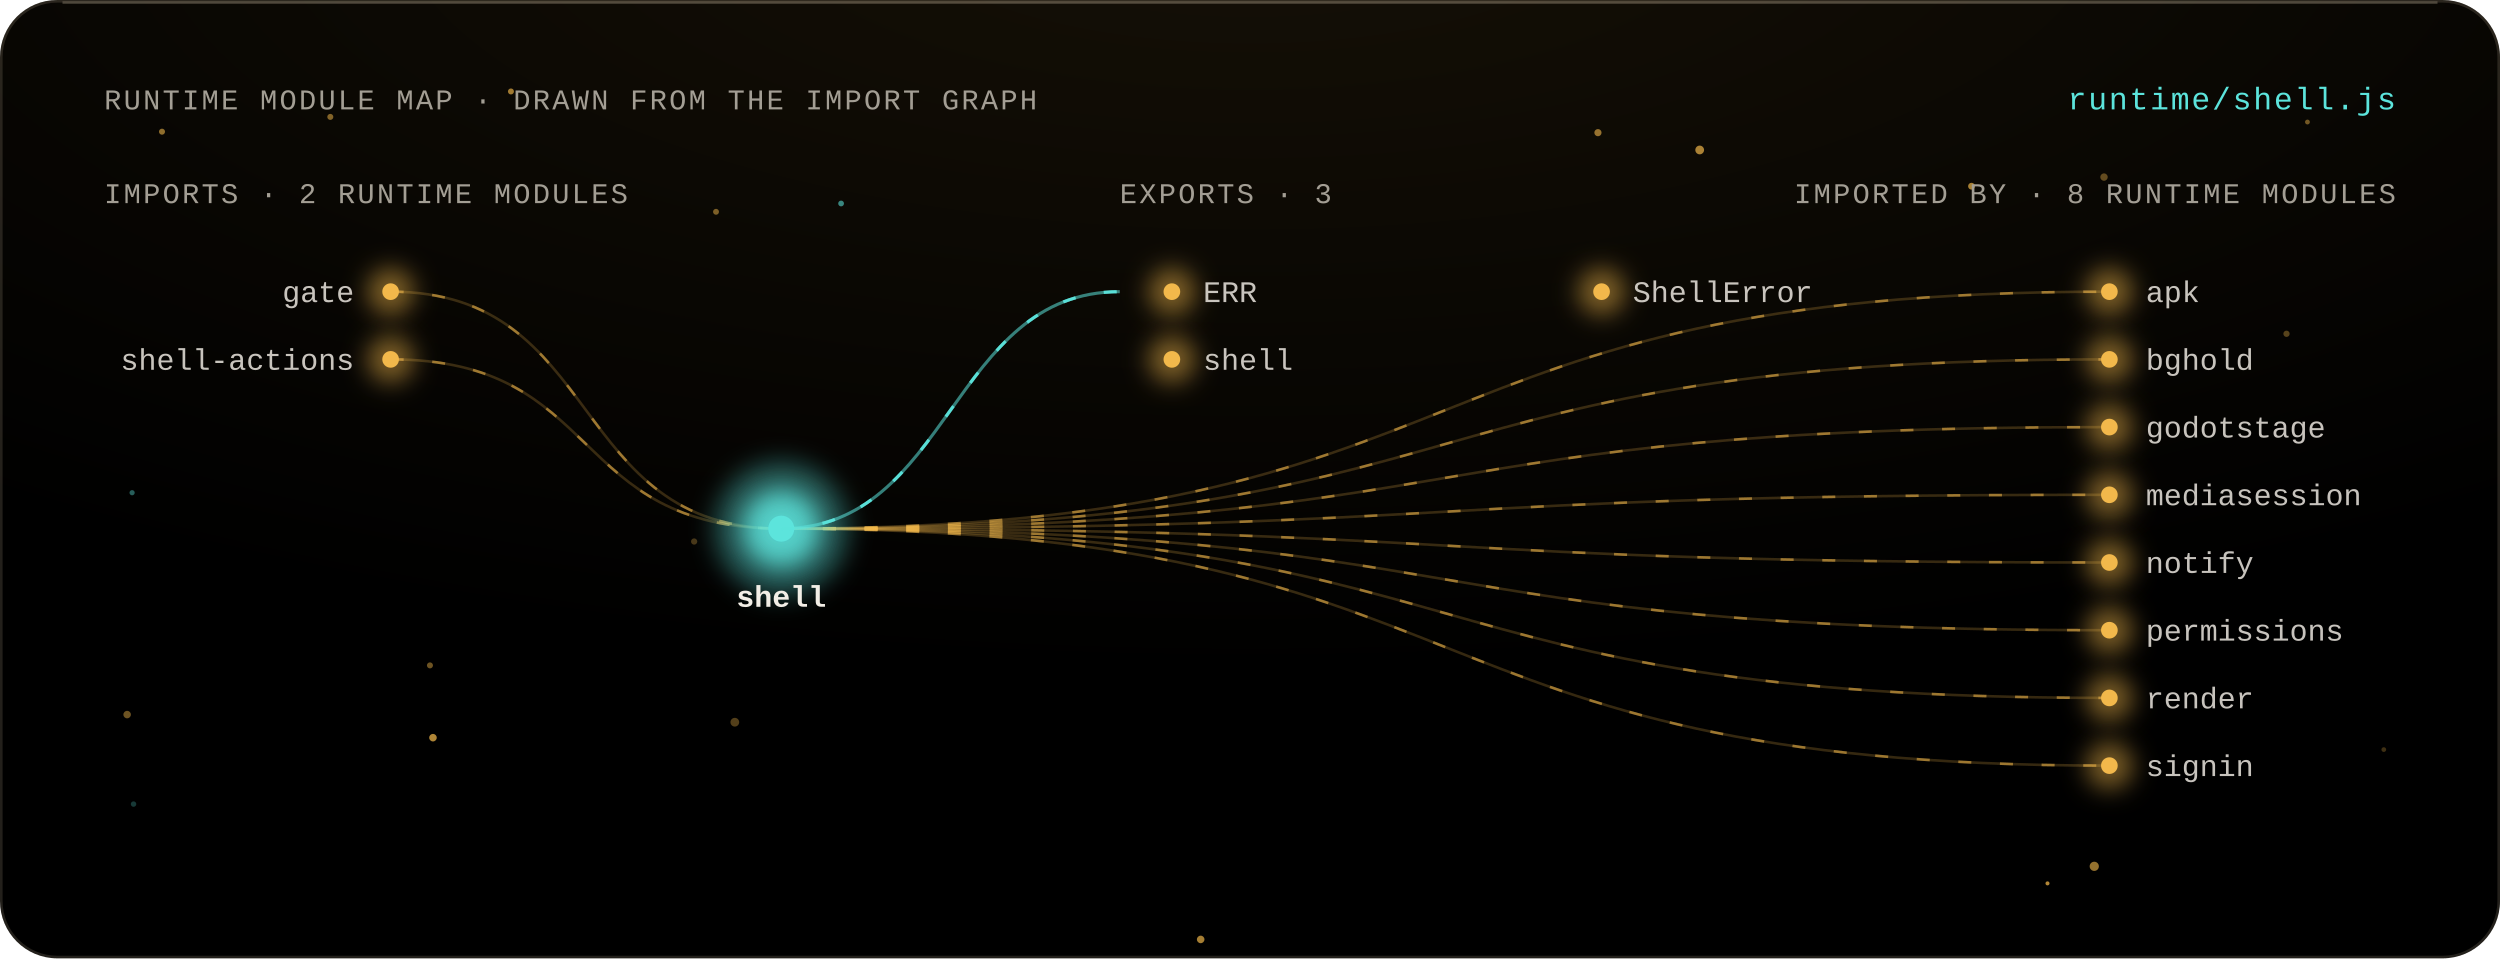
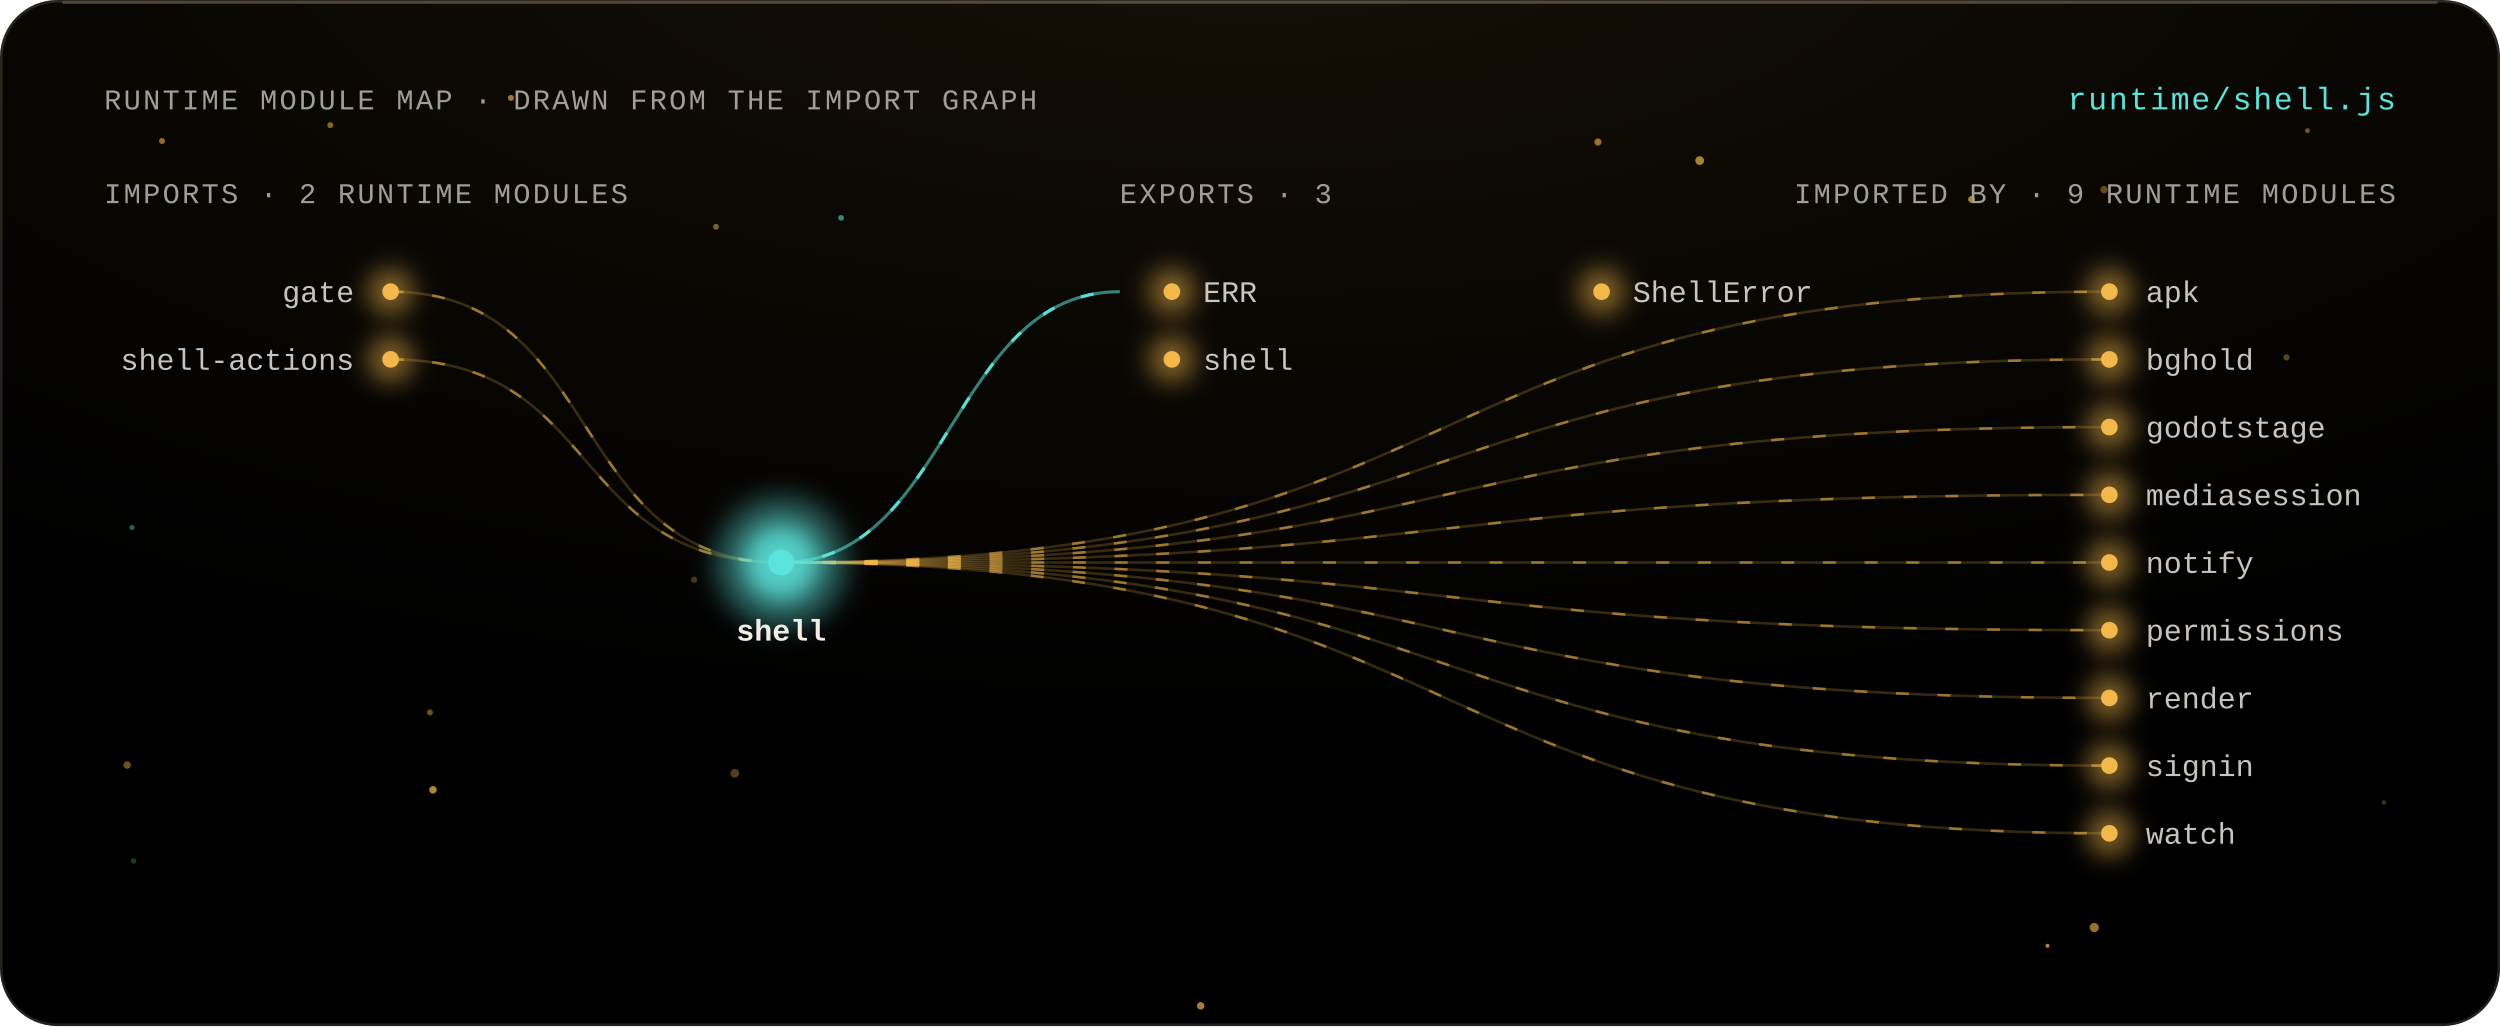
- <svg xmlns="http://www.w3.org/2000/svg" viewBox="0 0 960 368" width="960" height="368" role="img" aria-labelledby="t">
+ <svg xmlns="http://www.w3.org/2000/svg" viewBox="0 0 960 394" width="960" height="394" role="img" aria-labelledby="t">
  <style>
  text { font-family: 'Geist Mono', ui-monospace, 'Liberation Mono', Menlo, monospace; fill: #F2EEE6; }
  .m { fill: #A39E94; font-size: 11px; letter-spacing: .08em; }
  .l { font-size: 11.5px; }
  .h { font-size: 12px; fill: #5CE4DC; letter-spacing: .06em; }
  .flow { stroke-dasharray: 5 11; animation: flow 3s linear infinite; }
  @keyframes flow { to { stroke-dashoffset: -32; } }
  .breathe { animation: breathe 4.2s ease-in-out infinite; }
  @keyframes breathe { 50% { opacity: .38; } }
  .beat { animation: beat 2.6s ease-in-out infinite; transform-box: fill-box; transform-origin: center; }
  @keyframes beat { 50% { opacity: .55; transform: scale(1.35); } }
  .spin { transform-box: fill-box; transform-origin: center; animation: spin 48s linear infinite; }
  .spin-r { transform-box: fill-box; transform-origin: center; animation: spin 64s linear infinite reverse; }
  @keyframes spin { to { transform: rotate(360deg); } }
  @media (prefers-reduced-motion: reduce) { * { animation: none !important; } }
</style>
  <defs>
    <filter id="bloom" x="-80%" y="-80%" width="260%" height="260%">
      <feGaussianBlur stdDeviation="4.5" />
    </filter>
    <filter id="soft" x="-30%" y="-30%" width="160%" height="160%">
      <feGaussianBlur stdDeviation="1.4" />
    </filter>
    <radialGradient id="key" cx="50%" cy="-10%" r="80%">
      <stop offset="0" stop-color="#F2B84B" stop-opacity=".09" />
      <stop offset="1" stop-color="#F2B84B" stop-opacity="0" />
    </radialGradient>
    <linearGradient id="pair" x1="0" x2="1">
      <stop offset="0" stop-color="#F2B84B" />
      <stop offset="1" stop-color="#5CE4DC" />
    </linearGradient>
  </defs>
-   <rect width="960" height="368" rx="22" fill="#000" />
-   <rect width="960" height="368" rx="22" fill="url(#key)" />
-   <rect x=".5" y=".5" width="959" height="367" rx="21.5" fill="none" stroke="rgba(255,232,196,.14)" />
+   <rect width="960" height="394" rx="22" fill="#000" />
+   <rect width="960" height="394" rx="22" fill="url(#key)" />
+   <rect x=".5" y=".5" width="959" height="393" rx="21.5" fill="none" stroke="rgba(255,232,196,.14)" />
  <path d="M 24 1 H 936" stroke="rgba(255,238,208,.22)" stroke-width="1" />
  <g>
-     <circle cx="757.06" cy="71.5" r="1.31" fill="#F2B84B" opacity="0.68" class="breathe" style="animation-delay:-1.12s" />
-     <circle cx="51.28" cy="308.77" r="1.05" fill="#5CE4DC" opacity="0.25" class="breathe" style="animation-delay:-1.45s" />
-     <circle cx="613.61" cy="50.94" r="1.38" fill="#F2B84B" opacity="0.6" class="breathe" style="animation-delay:-0.23s" />
-     <circle cx="878.02" cy="128.17" r="1.21" fill="#F2B84B" opacity="0.35" class="breathe" style="animation-delay:-0.4s" />
-     <circle cx="786.24" cy="339.22" r="0.78" fill="#F2B84B" opacity="0.73" class="breathe" style="animation-delay:-0.1s" />
-     <circle cx="196.2" cy="35.12" r="1.15" fill="#F2B84B" opacity="0.65" class="breathe" style="animation-delay:-0.52s" />
-     <circle cx="48.82" cy="274.4" r="1.44" fill="#F2B84B" opacity="0.45" class="breathe" style="animation-delay:-1.98s" />
-     <circle cx="804.2" cy="332.67" r="1.77" fill="#F2B84B" opacity="0.61" class="breathe" style="animation-delay:-3.83s" />
-     <circle cx="274.95" cy="81.33" r="1.14" fill="#F2B84B" opacity="0.49" class="breathe" style="animation-delay:-1.74s" />
-     <circle cx="126.84" cy="44.89" r="1.16" fill="#F2B84B" opacity="0.52" class="breathe" style="animation-delay:-2.65s" />
-     <circle cx="886.06" cy="46.86" r="0.93" fill="#F2B84B" opacity="0.46" class="breathe" style="animation-delay:-2.8s" />
-     <circle cx="807.94" cy="68" r="1.42" fill="#F2B84B" opacity="0.39" class="breathe" style="animation-delay:-0.26s" />
-     <circle cx="266.55" cy="207.94" r="1.2" fill="#F2B84B" opacity="0.29" class="breathe" style="animation-delay:-3.67s" />
-     <circle cx="62.21" cy="50.57" r="1.16" fill="#F2B84B" opacity="0.58" class="breathe" style="animation-delay:-2.35s" />
-     <circle cx="915.38" cy="287.84" r="0.91" fill="#F2B84B" opacity="0.26" class="breathe" style="animation-delay:-3.69s" />
-     <circle cx="652.68" cy="57.59" r="1.68" fill="#F2B84B" opacity="0.69" class="breathe" style="animation-delay:-0.58s" />
-     <circle cx="165.1" cy="255.51" r="1.16" fill="#F2B84B" opacity="0.45" class="breathe" style="animation-delay:-3.05s" />
-     <circle cx="461.06" cy="360.74" r="1.45" fill="#F2B84B" opacity="0.68" class="breathe" style="animation-delay:-1.93s" />
-     <circle cx="166.26" cy="283.27" r="1.45" fill="#F2B84B" opacity="0.72" class="breathe" style="animation-delay:-0.34s" />
-     <circle cx="282.17" cy="277.33" r="1.68" fill="#F2B84B" opacity="0.34" class="breathe" style="animation-delay:-1.54s" />
-     <circle cx="50.73" cy="189.2" r="1" fill="#5CE4DC" opacity="0.41" class="breathe" style="animation-delay:-2.91s" />
-     <circle cx="322.98" cy="78.14" r="1.11" fill="#5CE4DC" opacity="0.57" class="breathe" style="animation-delay:-0.21s" />
+     <circle cx="757.06" cy="76.56" r="1.31" fill="#F2B84B" opacity="0.68" class="breathe" style="animation-delay:-1.12s" />
+     <circle cx="51.28" cy="330.58" r="1.05" fill="#5CE4DC" opacity="0.25" class="breathe" style="animation-delay:-1.45s" />
+     <circle cx="613.61" cy="54.54" r="1.38" fill="#F2B84B" opacity="0.6" class="breathe" style="animation-delay:-0.23s" />
+     <circle cx="878.02" cy="137.23" r="1.21" fill="#F2B84B" opacity="0.35" class="breathe" style="animation-delay:-0.4s" />
+     <circle cx="786.24" cy="363.19" r="0.78" fill="#F2B84B" opacity="0.73" class="breathe" style="animation-delay:-0.1s" />
+     <circle cx="196.2" cy="37.6" r="1.15" fill="#F2B84B" opacity="0.65" class="breathe" style="animation-delay:-0.52s" />
+     <circle cx="48.82" cy="293.78" r="1.44" fill="#F2B84B" opacity="0.45" class="breathe" style="animation-delay:-1.98s" />
+     <circle cx="804.2" cy="356.17" r="1.77" fill="#F2B84B" opacity="0.61" class="breathe" style="animation-delay:-3.83s" />
+     <circle cx="274.95" cy="87.08" r="1.14" fill="#F2B84B" opacity="0.49" class="breathe" style="animation-delay:-1.74s" />
+     <circle cx="126.84" cy="48.06" r="1.16" fill="#F2B84B" opacity="0.52" class="breathe" style="animation-delay:-2.65s" />
+     <circle cx="886.06" cy="50.17" r="0.93" fill="#F2B84B" opacity="0.46" class="breathe" style="animation-delay:-2.8s" />
+     <circle cx="807.94" cy="72.81" r="1.42" fill="#F2B84B" opacity="0.39" class="breathe" style="animation-delay:-0.26s" />
+     <circle cx="266.55" cy="222.63" r="1.2" fill="#F2B84B" opacity="0.29" class="breathe" style="animation-delay:-3.67s" />
+     <circle cx="62.21" cy="54.14" r="1.16" fill="#F2B84B" opacity="0.58" class="breathe" style="animation-delay:-2.35s" />
+     <circle cx="915.38" cy="308.18" r="0.91" fill="#F2B84B" opacity="0.26" class="breathe" style="animation-delay:-3.69s" />
+     <circle cx="652.68" cy="61.66" r="1.68" fill="#F2B84B" opacity="0.69" class="breathe" style="animation-delay:-0.58s" />
+     <circle cx="165.1" cy="273.57" r="1.16" fill="#F2B84B" opacity="0.45" class="breathe" style="animation-delay:-3.05s" />
+     <circle cx="461.06" cy="386.23" r="1.45" fill="#F2B84B" opacity="0.68" class="breathe" style="animation-delay:-1.93s" />
+     <circle cx="166.26" cy="303.29" r="1.45" fill="#F2B84B" opacity="0.72" class="breathe" style="animation-delay:-0.34s" />
+     <circle cx="282.17" cy="296.93" r="1.68" fill="#F2B84B" opacity="0.34" class="breathe" style="animation-delay:-1.54s" />
+     <circle cx="50.73" cy="202.57" r="1" fill="#5CE4DC" opacity="0.41" class="breathe" style="animation-delay:-2.91s" />
+     <circle cx="322.98" cy="83.66" r="1.11" fill="#5CE4DC" opacity="0.57" class="breathe" style="animation-delay:-0.21s" />
  </g>
  <text x="40" y="42" class="m" text-anchor="start">RUNTIME MODULE MAP · DRAWN FROM THE IMPORT GRAPH</text>
  <text x="920" y="42" class="h" text-anchor="end">runtime/shell.js</text>
  <text x="40" y="78" class="m" text-anchor="start">IMPORTS · 2 RUNTIME MODULES</text>
  <text x="430" y="78" class="m" text-anchor="start">EXPORTS · 3</text>
-   <text x="920" y="78" class="m" text-anchor="end">IMPORTED BY · 8 RUNTIME MODULES</text>
-   <path d="M 150 112 C 232.5 112, 217.5 203, 300 203" fill="none" stroke="#F2B84B" stroke-opacity="0.22" stroke-width="1" />
-   <path d="M 150 112 C 232.5 112, 217.5 203, 300 203" fill="none" stroke="#F2B84B" stroke-opacity="0.55" stroke-width="1" class="flow" />
+   <text x="920" y="78" class="m" text-anchor="end">IMPORTED BY · 9 RUNTIME MODULES</text>
+   <path d="M 150 112 C 232.5 112, 217.5 216, 300 216" fill="none" stroke="#F2B84B" stroke-opacity="0.22" stroke-width="1" />
+   <path d="M 150 112 C 232.5 112, 217.5 216, 300 216" fill="none" stroke="#F2B84B" stroke-opacity="0.55" stroke-width="1" class="flow" />
  <g>
    <circle cx="150" cy="112" r="9" fill="#F2B84B" opacity="0.5" filter="url(#bloom)" class="breathe" style="animation-delay:-1.41s" />
    <circle cx="150" cy="112" r="3.2" fill="#F2B84B" />
  </g>
  <text x="136" y="116" class="l" text-anchor="end" fill="#F2EEE6" fill-opacity=".82">gate</text>
-   <path d="M 150 138 C 232.5 138, 217.5 203, 300 203" fill="none" stroke="#F2B84B" stroke-opacity="0.22" stroke-width="1" />
-   <path d="M 150 138 C 232.5 138, 217.5 203, 300 203" fill="none" stroke="#F2B84B" stroke-opacity="0.55" stroke-width="1" class="flow" />
+   <path d="M 150 138 C 232.5 138, 217.5 216, 300 216" fill="none" stroke="#F2B84B" stroke-opacity="0.22" stroke-width="1" />
+   <path d="M 150 138 C 232.5 138, 217.5 216, 300 216" fill="none" stroke="#F2B84B" stroke-opacity="0.55" stroke-width="1" class="flow" />
  <g>
    <circle cx="150" cy="138" r="9" fill="#F2B84B" opacity="0.5" filter="url(#bloom)" class="breathe" style="animation-delay:-2.21s" />
    <circle cx="150" cy="138" r="3.2" fill="#F2B84B" />
  </g>
  <text x="136" y="142" class="l" text-anchor="end" fill="#F2EEE6" fill-opacity=".82">shell-actions</text>
-   <path d="M 300 203 C 580.5 203, 529.5 112, 810 112" fill="none" stroke="#F2B84B" stroke-opacity="0.22" stroke-width="1" />
-   <path d="M 300 203 C 580.5 203, 529.5 112, 810 112" fill="none" stroke="#F2B84B" stroke-opacity="0.55" stroke-width="1" class="flow" />
+   <path d="M 300 216 C 580.5 216, 529.5 112, 810 112" fill="none" stroke="#F2B84B" stroke-opacity="0.22" stroke-width="1" />
+   <path d="M 300 216 C 580.5 216, 529.5 112, 810 112" fill="none" stroke="#F2B84B" stroke-opacity="0.55" stroke-width="1" class="flow" />
  <g>
    <circle cx="810" cy="112" r="9" fill="#F2B84B" opacity="0.5" filter="url(#bloom)" class="breathe" style="animation-delay:-3.15s" />
    <circle cx="810" cy="112" r="3.2" fill="#F2B84B" />
  </g>
  <text x="824" y="116" class="l" text-anchor="start" fill="#F2EEE6" fill-opacity=".82">apk</text>
-   <path d="M 300 203 C 580.5 203, 529.5 138, 810 138" fill="none" stroke="#F2B84B" stroke-opacity="0.22" stroke-width="1" />
-   <path d="M 300 203 C 580.5 203, 529.5 138, 810 138" fill="none" stroke="#F2B84B" stroke-opacity="0.55" stroke-width="1" class="flow" />
+   <path d="M 300 216 C 580.5 216, 529.5 138, 810 138" fill="none" stroke="#F2B84B" stroke-opacity="0.22" stroke-width="1" />
+   <path d="M 300 216 C 580.5 216, 529.5 138, 810 138" fill="none" stroke="#F2B84B" stroke-opacity="0.55" stroke-width="1" class="flow" />
  <g>
    <circle cx="810" cy="138" r="9" fill="#F2B84B" opacity="0.5" filter="url(#bloom)" class="breathe" style="animation-delay:-0.78s" />
    <circle cx="810" cy="138" r="3.2" fill="#F2B84B" />
  </g>
  <text x="824" y="142" class="l" text-anchor="start" fill="#F2EEE6" fill-opacity=".82">bghold</text>
-   <path d="M 300 203 C 580.5 203, 529.5 164, 810 164" fill="none" stroke="#F2B84B" stroke-opacity="0.22" stroke-width="1" />
-   <path d="M 300 203 C 580.5 203, 529.5 164, 810 164" fill="none" stroke="#F2B84B" stroke-opacity="0.55" stroke-width="1" class="flow" />
+   <path d="M 300 216 C 580.5 216, 529.5 164, 810 164" fill="none" stroke="#F2B84B" stroke-opacity="0.22" stroke-width="1" />
+   <path d="M 300 216 C 580.5 216, 529.5 164, 810 164" fill="none" stroke="#F2B84B" stroke-opacity="0.55" stroke-width="1" class="flow" />
  <g>
    <circle cx="810" cy="164" r="9" fill="#F2B84B" opacity="0.5" filter="url(#bloom)" class="breathe" style="animation-delay:-3.41s" />
    <circle cx="810" cy="164" r="3.2" fill="#F2B84B" />
  </g>
  <text x="824" y="168" class="l" text-anchor="start" fill="#F2EEE6" fill-opacity=".82">godotstage</text>
-   <path d="M 300 203 C 580.5 203, 529.5 190, 810 190" fill="none" stroke="#F2B84B" stroke-opacity="0.22" stroke-width="1" />
-   <path d="M 300 203 C 580.5 203, 529.5 190, 810 190" fill="none" stroke="#F2B84B" stroke-opacity="0.55" stroke-width="1" class="flow" />
+   <path d="M 300 216 C 580.5 216, 529.5 190, 810 190" fill="none" stroke="#F2B84B" stroke-opacity="0.22" stroke-width="1" />
+   <path d="M 300 216 C 580.5 216, 529.5 190, 810 190" fill="none" stroke="#F2B84B" stroke-opacity="0.55" stroke-width="1" class="flow" />
  <g>
    <circle cx="810" cy="190" r="9" fill="#F2B84B" opacity="0.5" filter="url(#bloom)" class="breathe" style="animation-delay:-1.06s" />
    <circle cx="810" cy="190" r="3.2" fill="#F2B84B" />
  </g>
  <text x="824" y="194" class="l" text-anchor="start" fill="#F2EEE6" fill-opacity=".82">mediasession</text>
-   <path d="M 300 203 C 580.5 203, 529.5 216, 810 216" fill="none" stroke="#F2B84B" stroke-opacity="0.22" stroke-width="1" />
-   <path d="M 300 203 C 580.5 203, 529.5 216, 810 216" fill="none" stroke="#F2B84B" stroke-opacity="0.55" stroke-width="1" class="flow" />
+   <path d="M 300 216 C 580.5 216, 529.5 216, 810 216" fill="none" stroke="#F2B84B" stroke-opacity="0.22" stroke-width="1" />
+   <path d="M 300 216 C 580.5 216, 529.5 216, 810 216" fill="none" stroke="#F2B84B" stroke-opacity="0.55" stroke-width="1" class="flow" />
  <g>
    <circle cx="810" cy="216" r="9" fill="#F2B84B" opacity="0.5" filter="url(#bloom)" class="breathe" style="animation-delay:-0.11s" />
    <circle cx="810" cy="216" r="3.2" fill="#F2B84B" />
  </g>
  <text x="824" y="220" class="l" text-anchor="start" fill="#F2EEE6" fill-opacity=".82">notify</text>
-   <path d="M 300 203 C 580.5 203, 529.5 242, 810 242" fill="none" stroke="#F2B84B" stroke-opacity="0.22" stroke-width="1" />
-   <path d="M 300 203 C 580.5 203, 529.5 242, 810 242" fill="none" stroke="#F2B84B" stroke-opacity="0.55" stroke-width="1" class="flow" />
+   <path d="M 300 216 C 580.5 216, 529.5 242, 810 242" fill="none" stroke="#F2B84B" stroke-opacity="0.22" stroke-width="1" />
+   <path d="M 300 216 C 580.5 216, 529.5 242, 810 242" fill="none" stroke="#F2B84B" stroke-opacity="0.55" stroke-width="1" class="flow" />
  <g>
    <circle cx="810" cy="242" r="9" fill="#F2B84B" opacity="0.5" filter="url(#bloom)" class="breathe" style="animation-delay:-1.29s" />
    <circle cx="810" cy="242" r="3.2" fill="#F2B84B" />
  </g>
  <text x="824" y="246" class="l" text-anchor="start" fill="#F2EEE6" fill-opacity=".82">permissions</text>
-   <path d="M 300 203 C 580.5 203, 529.5 268, 810 268" fill="none" stroke="#F2B84B" stroke-opacity="0.22" stroke-width="1" />
-   <path d="M 300 203 C 580.5 203, 529.5 268, 810 268" fill="none" stroke="#F2B84B" stroke-opacity="0.55" stroke-width="1" class="flow" />
+   <path d="M 300 216 C 580.5 216, 529.5 268, 810 268" fill="none" stroke="#F2B84B" stroke-opacity="0.22" stroke-width="1" />
+   <path d="M 300 216 C 580.5 216, 529.5 268, 810 268" fill="none" stroke="#F2B84B" stroke-opacity="0.55" stroke-width="1" class="flow" />
  <g>
    <circle cx="810" cy="268" r="9" fill="#F2B84B" opacity="0.5" filter="url(#bloom)" class="breathe" style="animation-delay:-0.21s" />
    <circle cx="810" cy="268" r="3.2" fill="#F2B84B" />
  </g>
  <text x="824" y="272" class="l" text-anchor="start" fill="#F2EEE6" fill-opacity=".82">render</text>
-   <path d="M 300 203 C 580.5 203, 529.5 294, 810 294" fill="none" stroke="#F2B84B" stroke-opacity="0.22" stroke-width="1" />
-   <path d="M 300 203 C 580.5 203, 529.5 294, 810 294" fill="none" stroke="#F2B84B" stroke-opacity="0.55" stroke-width="1" class="flow" />
+   <path d="M 300 216 C 580.5 216, 529.5 294, 810 294" fill="none" stroke="#F2B84B" stroke-opacity="0.22" stroke-width="1" />
+   <path d="M 300 216 C 580.5 216, 529.5 294, 810 294" fill="none" stroke="#F2B84B" stroke-opacity="0.55" stroke-width="1" class="flow" />
  <g>
    <circle cx="810" cy="294" r="9" fill="#F2B84B" opacity="0.5" filter="url(#bloom)" class="breathe" style="animation-delay:-3.36s" />
    <circle cx="810" cy="294" r="3.2" fill="#F2B84B" />
  </g>
  <text x="824" y="298" class="l" text-anchor="start" fill="#F2EEE6" fill-opacity=".82">signin</text>
-   <circle cx="300" cy="203" r="26" fill="#5CE4DC" opacity=".35" filter="url(#bloom)" class="beat" />
+   <path d="M 300 216 C 580.5 216, 529.5 320, 810 320" fill="none" stroke="#F2B84B" stroke-opacity="0.22" stroke-width="1" />
+   <path d="M 300 216 C 580.5 216, 529.5 320, 810 320" fill="none" stroke="#F2B84B" stroke-opacity="0.55" stroke-width="1" class="flow" />
  <g>
-     <circle cx="300" cy="203" r="15" fill="#5CE4DC" opacity="0.85" filter="url(#bloom)" class="beat" style="animation-delay:-0s" />
-     <circle cx="300" cy="203" r="5" fill="#5CE4DC" />
+     <circle cx="810" cy="320" r="9" fill="#F2B84B" opacity="0.5" filter="url(#bloom)" class="breathe" style="animation-delay:-0.04s" />
+     <circle cx="810" cy="320" r="3.2" fill="#F2B84B" />
  </g>
-   <text x="300" y="233" class="l" text-anchor="middle" fill="#5CE4DC" font-weight="700" font-size="13">shell</text>
-   <path d="M 300 203 C 365 203, 365 112, 430 112" fill="none" stroke="#5CE4DC" stroke-opacity="0.55" stroke-width="1.2" />
-   <path d="M 300 203 C 365 203, 365 112, 430 112" fill="none" stroke="#5CE4DC" stroke-opacity="0.95" stroke-width="1.2" class="flow" />
+   <text x="824" y="324" class="l" text-anchor="start" fill="#F2EEE6" fill-opacity=".82">watch</text>
+   <circle cx="300" cy="216" r="26" fill="#5CE4DC" opacity=".35" filter="url(#bloom)" class="beat" />
  <g>
-     <circle cx="450" cy="112" r="9" fill="#F2B84B" opacity="0.5" filter="url(#bloom)" class="breathe" style="animation-delay:-0.04s" />
+     <circle cx="300" cy="216" r="15" fill="#5CE4DC" opacity="0.85" filter="url(#bloom)" class="beat" style="animation-delay:-0s" />
+     <circle cx="300" cy="216" r="5" fill="#5CE4DC" />
+   </g>
+   <text x="300" y="246" class="l" text-anchor="middle" fill="#5CE4DC" font-weight="700" font-size="13">shell</text>
+   <path d="M 300 216 C 365 216, 365 112, 430 112" fill="none" stroke="#5CE4DC" stroke-opacity="0.55" stroke-width="1.2" />
+   <path d="M 300 216 C 365 216, 365 112, 430 112" fill="none" stroke="#5CE4DC" stroke-opacity="0.95" stroke-width="1.2" class="flow" />
+   <g>
+     <circle cx="450" cy="112" r="9" fill="#F2B84B" opacity="0.5" filter="url(#bloom)" class="breathe" style="animation-delay:-1.38s" />
    <circle cx="450" cy="112" r="3.2" fill="#F2B84B" />
  </g>
  <text x="462" y="116" class="l" text-anchor="start" fill="#F2EEE6" fill-opacity=".82">ERR</text>
  <g>
-     <circle cx="615" cy="112" r="9" fill="#F2B84B" opacity="0.5" filter="url(#bloom)" class="breathe" style="animation-delay:-1.38s" />
+     <circle cx="615" cy="112" r="9" fill="#F2B84B" opacity="0.5" filter="url(#bloom)" class="breathe" style="animation-delay:-2.17s" />
    <circle cx="615" cy="112" r="3.2" fill="#F2B84B" />
  </g>
  <text x="627" y="116" class="l" text-anchor="start" fill="#F2EEE6" fill-opacity=".82">ShellError</text>
  <g>
-     <circle cx="450" cy="138" r="9" fill="#F2B84B" opacity="0.5" filter="url(#bloom)" class="breathe" style="animation-delay:-2.17s" />
+     <circle cx="450" cy="138" r="9" fill="#F2B84B" opacity="0.5" filter="url(#bloom)" class="breathe" style="animation-delay:-2.48s" />
    <circle cx="450" cy="138" r="3.2" fill="#F2B84B" />
  </g>
  <text x="462" y="142" class="l" text-anchor="start" fill="#F2EEE6" fill-opacity=".82">shell</text>
</svg>
